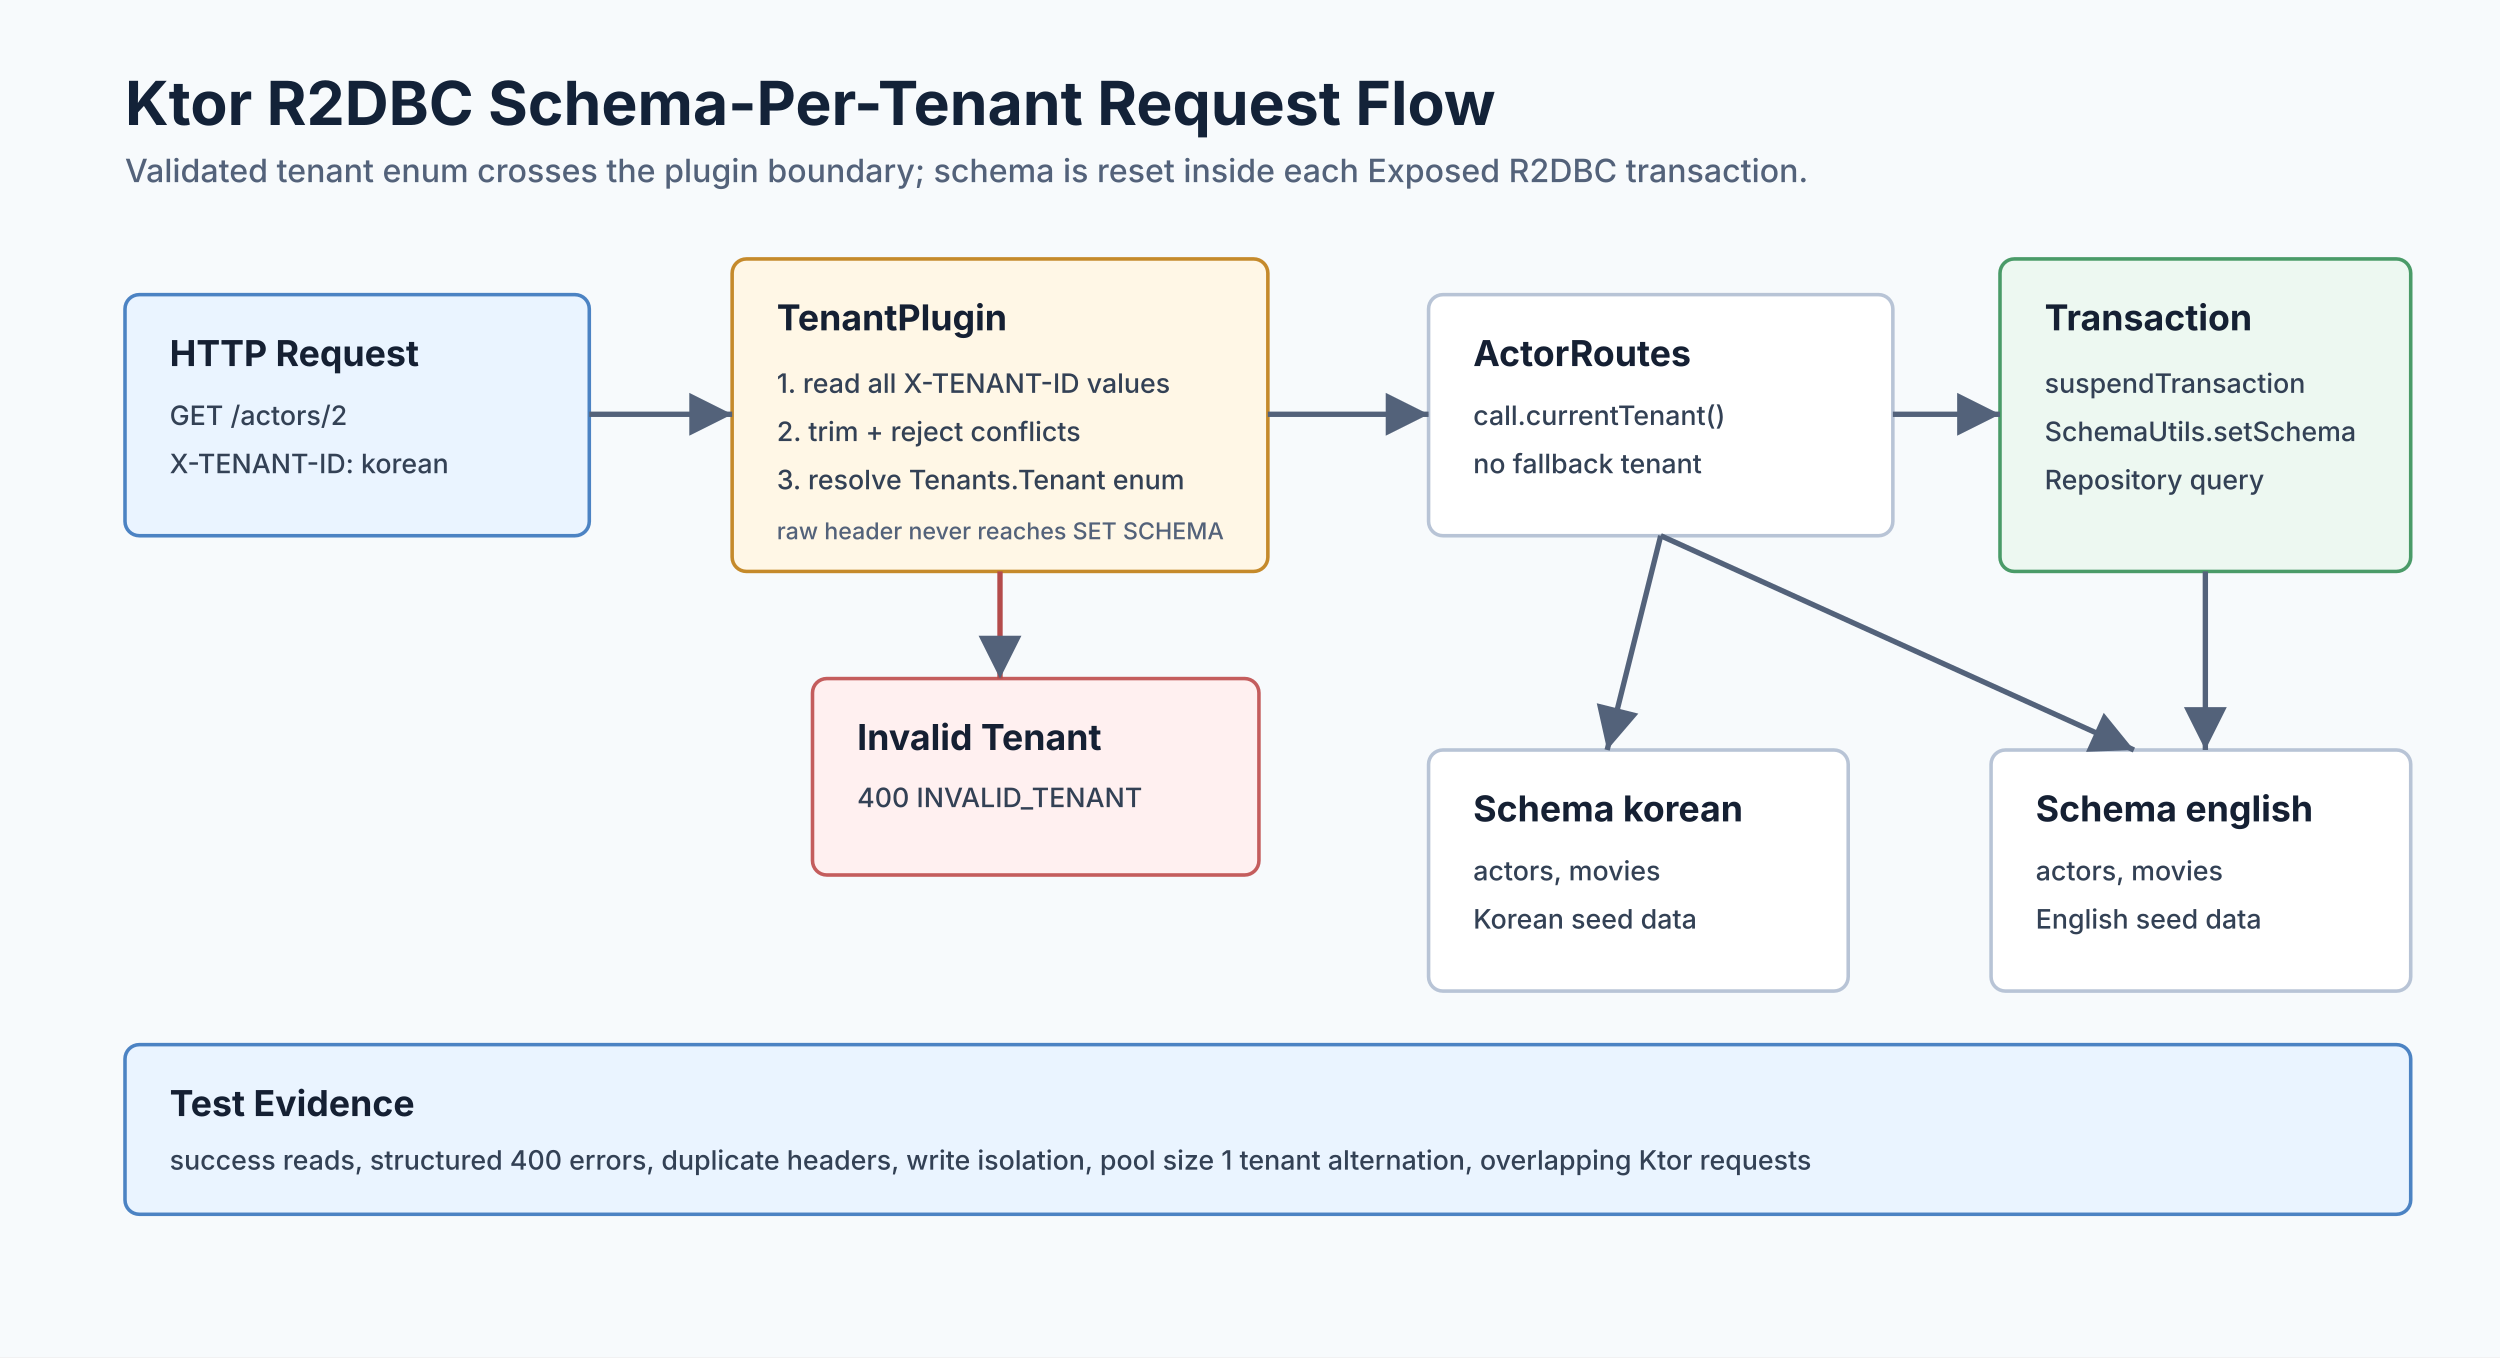
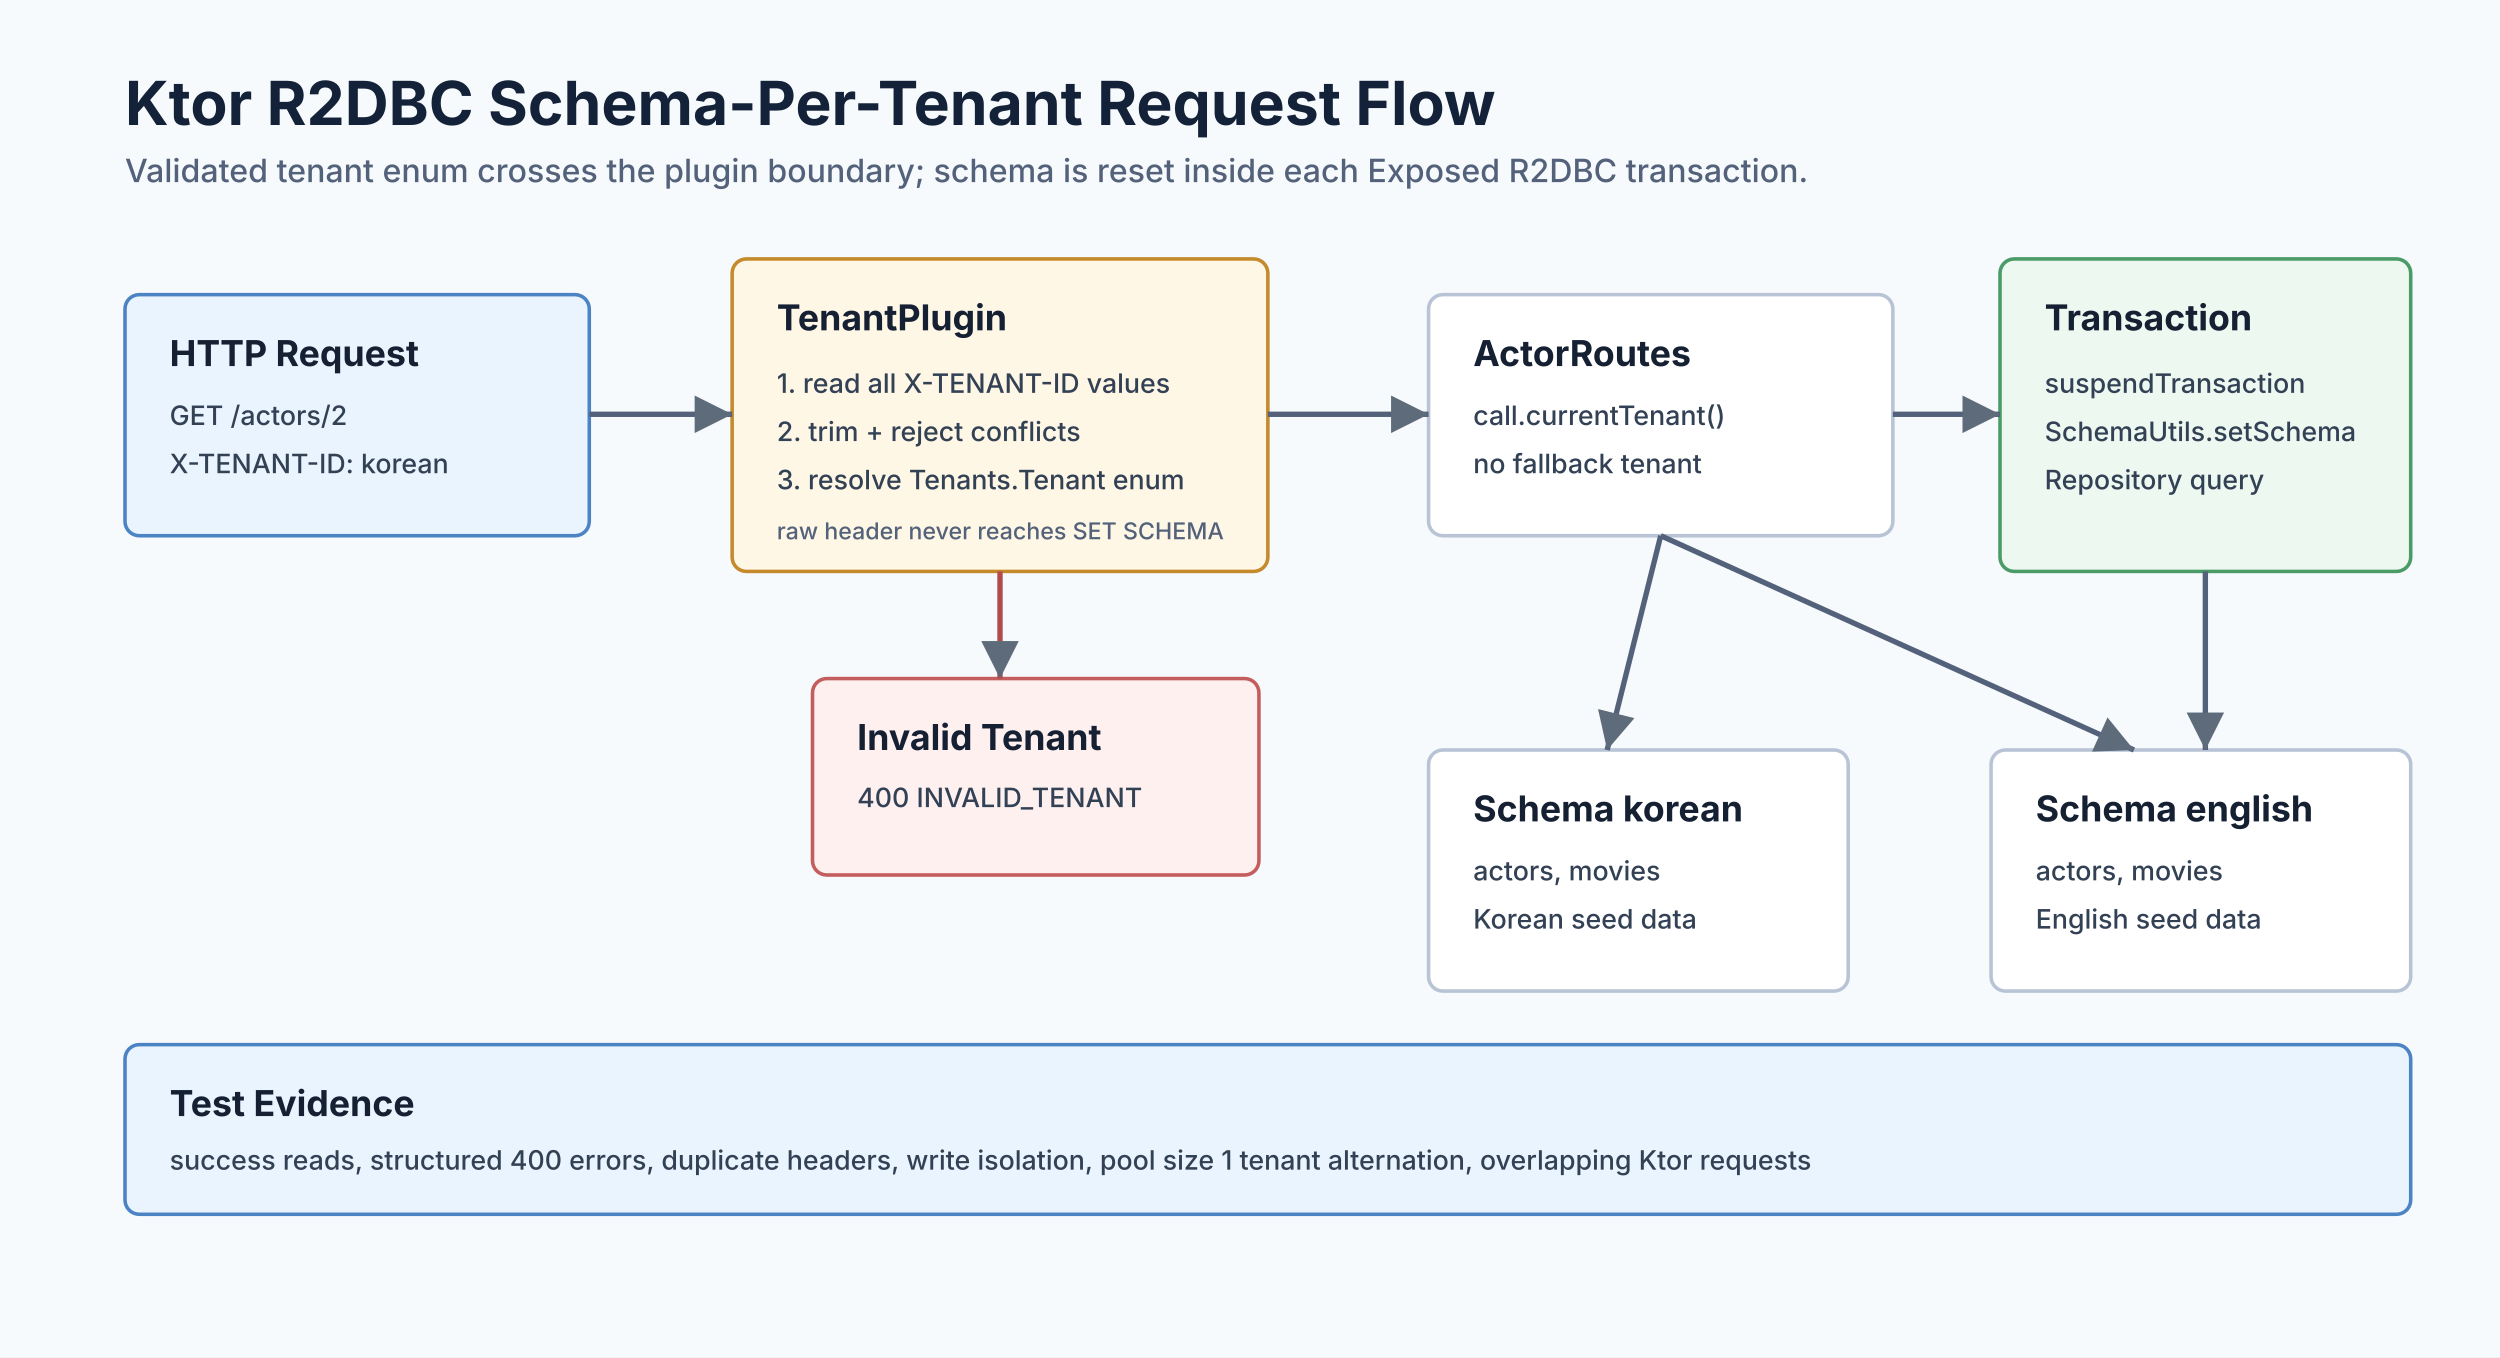
<svg xmlns="http://www.w3.org/2000/svg" width="1400" height="760" viewBox="0 0 1400 760">
  <defs>
    <style>
      .bg { fill: #f7fafc; }
      .title { font: 700 34px -apple-system, BlinkMacSystemFont, "Segoe UI", sans-serif; fill: #132238; }
      .subtitle { font: 500 18px -apple-system, BlinkMacSystemFont, "Segoe UI", sans-serif; fill: #53627a; }
      .box { fill: #ffffff; stroke: #b8c4d6; stroke-width: 2; rx: 8; }
      .box-blue { fill: #eaf4ff; stroke: #4c83c3; }
      .box-green { fill: #edf8f1; stroke: #4a9b68; }
      .box-yellow { fill: #fff7e6; stroke: #c58a2b; }
      .box-red { fill: #fff0f0; stroke: #c45d5d; }
      .label { font: 700 20px -apple-system, BlinkMacSystemFont, "Segoe UI", sans-serif; fill: #152033; }
      .text { font: 500 15px -apple-system, BlinkMacSystemFont, "Segoe UI", sans-serif; fill: #334155; }
      .small { font: 500 13px -apple-system, BlinkMacSystemFont, "Segoe UI", sans-serif; fill: #53627a; }
      .arrow { stroke: #53627a; stroke-width: 3; marker-end: url(#arrow); fill: none; }
      .reject { stroke: #b44b4b; }
    </style>
-     <marker id="arrow" markerWidth="12" markerHeight="12" refX="10" refY="6" orient="auto">
-       <path d="M2,2 L10,6 L2,10 Z" fill="#53627a" />
+     <marker id="arrow" markerWidth="9" markerHeight="9" refX="8" refY="4.5" orient="auto" markerUnits="strokeWidth">
+       <path d="M1,1 L8,4.5 L1,8 Z" fill="#5D6B7A" />
    </marker>
  </defs>
  <rect class="bg" x="0" y="0" width="1400" height="760" />
  <text class="title" x="70" y="70">Ktor R2DBC Schema-Per-Tenant Request Flow</text>
  <text class="subtitle" x="70" y="102">Validated tenant enum crosses the plugin boundary; schema is reset inside each Exposed R2DBC transaction.</text>
  <rect class="box box-blue" x="70" y="165" width="260" height="135" />
  <text class="label" x="95" y="205">HTTP Request</text>
  <text class="text" x="95" y="238">GET /actors/2</text>
  <text class="text" x="95" y="265">X-TENANT-ID: korean</text>
  <rect class="box box-yellow" x="410" y="145" width="300" height="175" />
  <text class="label" x="435" y="185">TenantPlugin</text>
  <text class="text" x="435" y="220">1. read all X-TENANT-ID values</text>
  <text class="text" x="435" y="247">2. trim + reject conflicts</text>
  <text class="text" x="435" y="274">3. resolve Tenants.Tenant enum</text>
  <text class="small" x="435" y="302">raw header never reaches SET SCHEMA</text>
  <rect class="box box-red" x="455" y="380" width="250" height="110" />
  <text class="label" x="480" y="420">Invalid Tenant</text>
  <text class="text" x="480" y="452">400 INVALID_TENANT</text>
  <rect class="box" x="800" y="165" width="260" height="135" />
  <text class="label" x="825" y="205">ActorRoutes</text>
  <text class="text" x="825" y="238">call.currentTenant()</text>
  <text class="text" x="825" y="265">no fallback tenant</text>
  <rect class="box box-green" x="1120" y="145" width="230" height="175" />
  <text class="label" x="1145" y="185">Transaction</text>
  <text class="text" x="1145" y="220">suspendTransaction</text>
  <text class="text" x="1145" y="247">SchemaUtils.setSchema</text>
  <text class="text" x="1145" y="274">Repository query</text>
  <rect class="box" x="800" y="420" width="235" height="135" />
  <text class="label" x="825" y="460">Schema korean</text>
  <text class="text" x="825" y="493">actors, movies</text>
  <text class="text" x="825" y="520">Korean seed data</text>
  <rect class="box" x="1115" y="420" width="235" height="135" />
  <text class="label" x="1140" y="460">Schema english</text>
  <text class="text" x="1140" y="493">actors, movies</text>
  <text class="text" x="1140" y="520">English seed data</text>
  <rect class="box box-blue" x="70" y="585" width="1280" height="95" />
  <text class="label" x="95" y="625">Test Evidence</text>
  <text class="text" x="95" y="655">success reads, structured 400 errors, duplicate headers, write isolation, pool size 1 tenant alternation, overlapping Ktor requests</text>
  <path class="arrow" d="M330 232 L410 232" />
  <path class="arrow" d="M710 232 L800 232" />
  <path class="arrow" d="M1060 232 L1120 232" />
  <path class="arrow" d="M1235 320 L1235 420" />
  <path class="arrow reject" d="M560 320 L560 380" />
  <path class="arrow" d="M930 300 L900 420" />
  <path class="arrow" d="M930 300 L1195 420" />
</svg>
